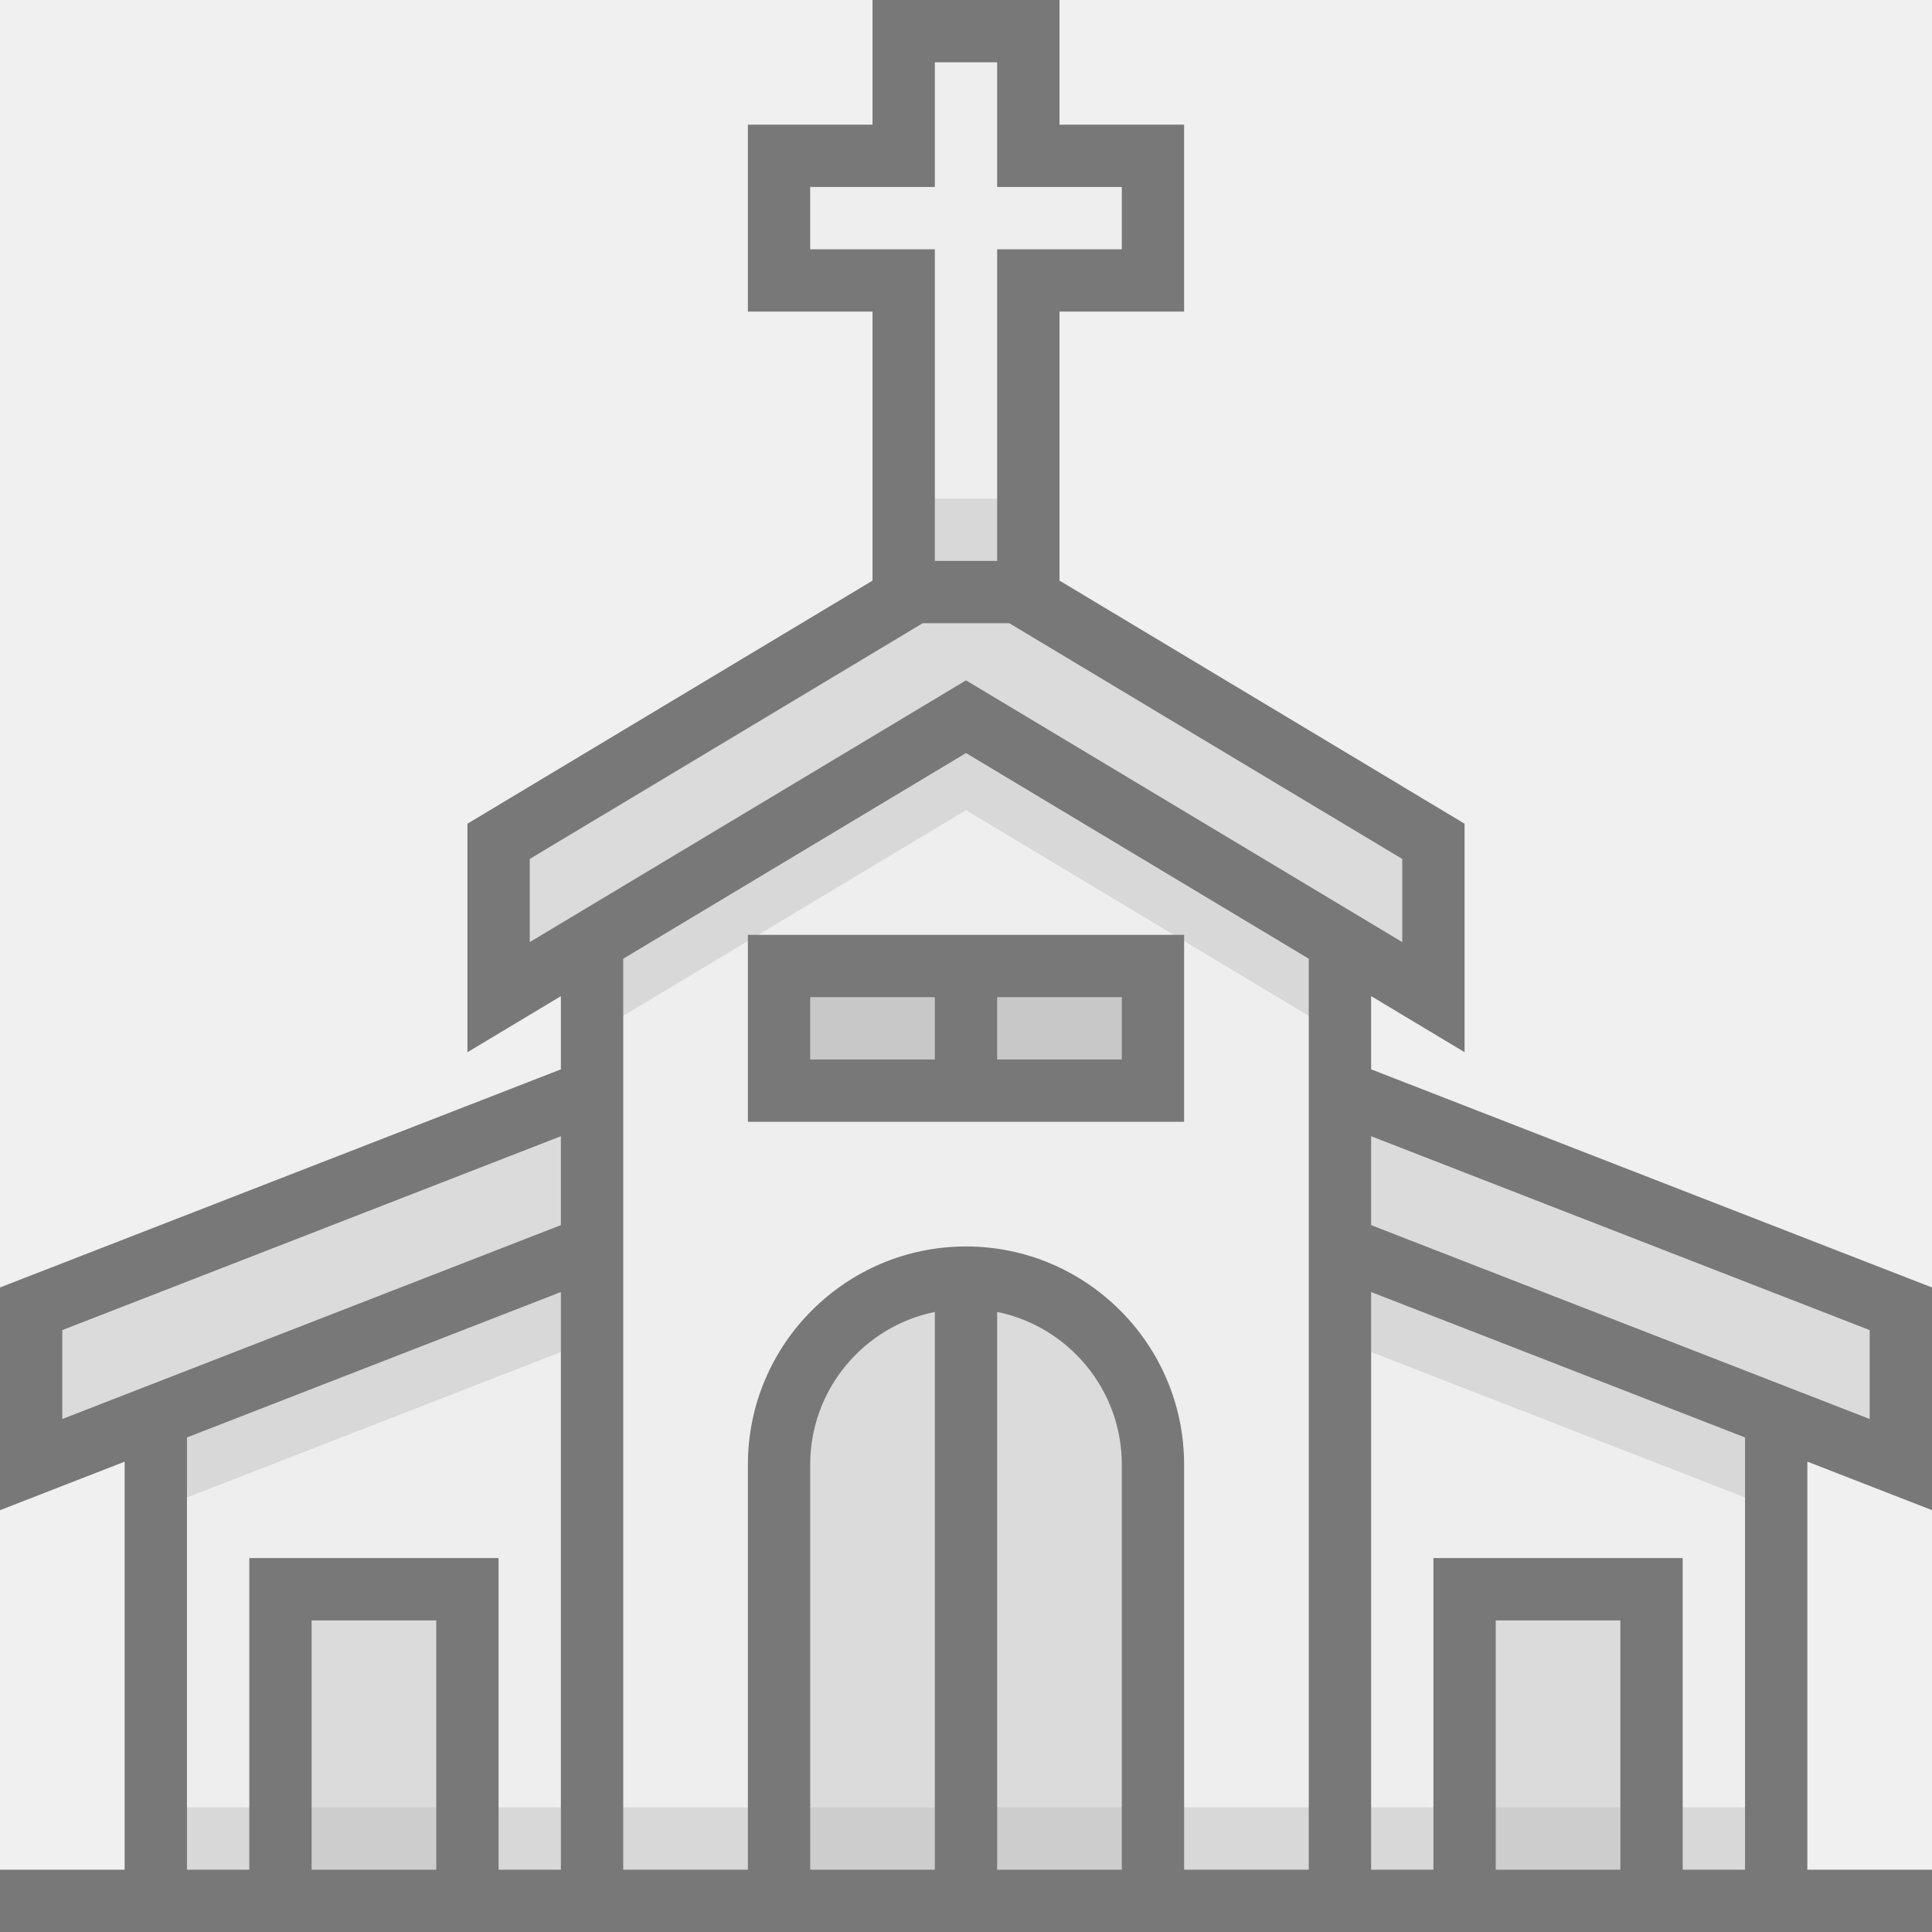
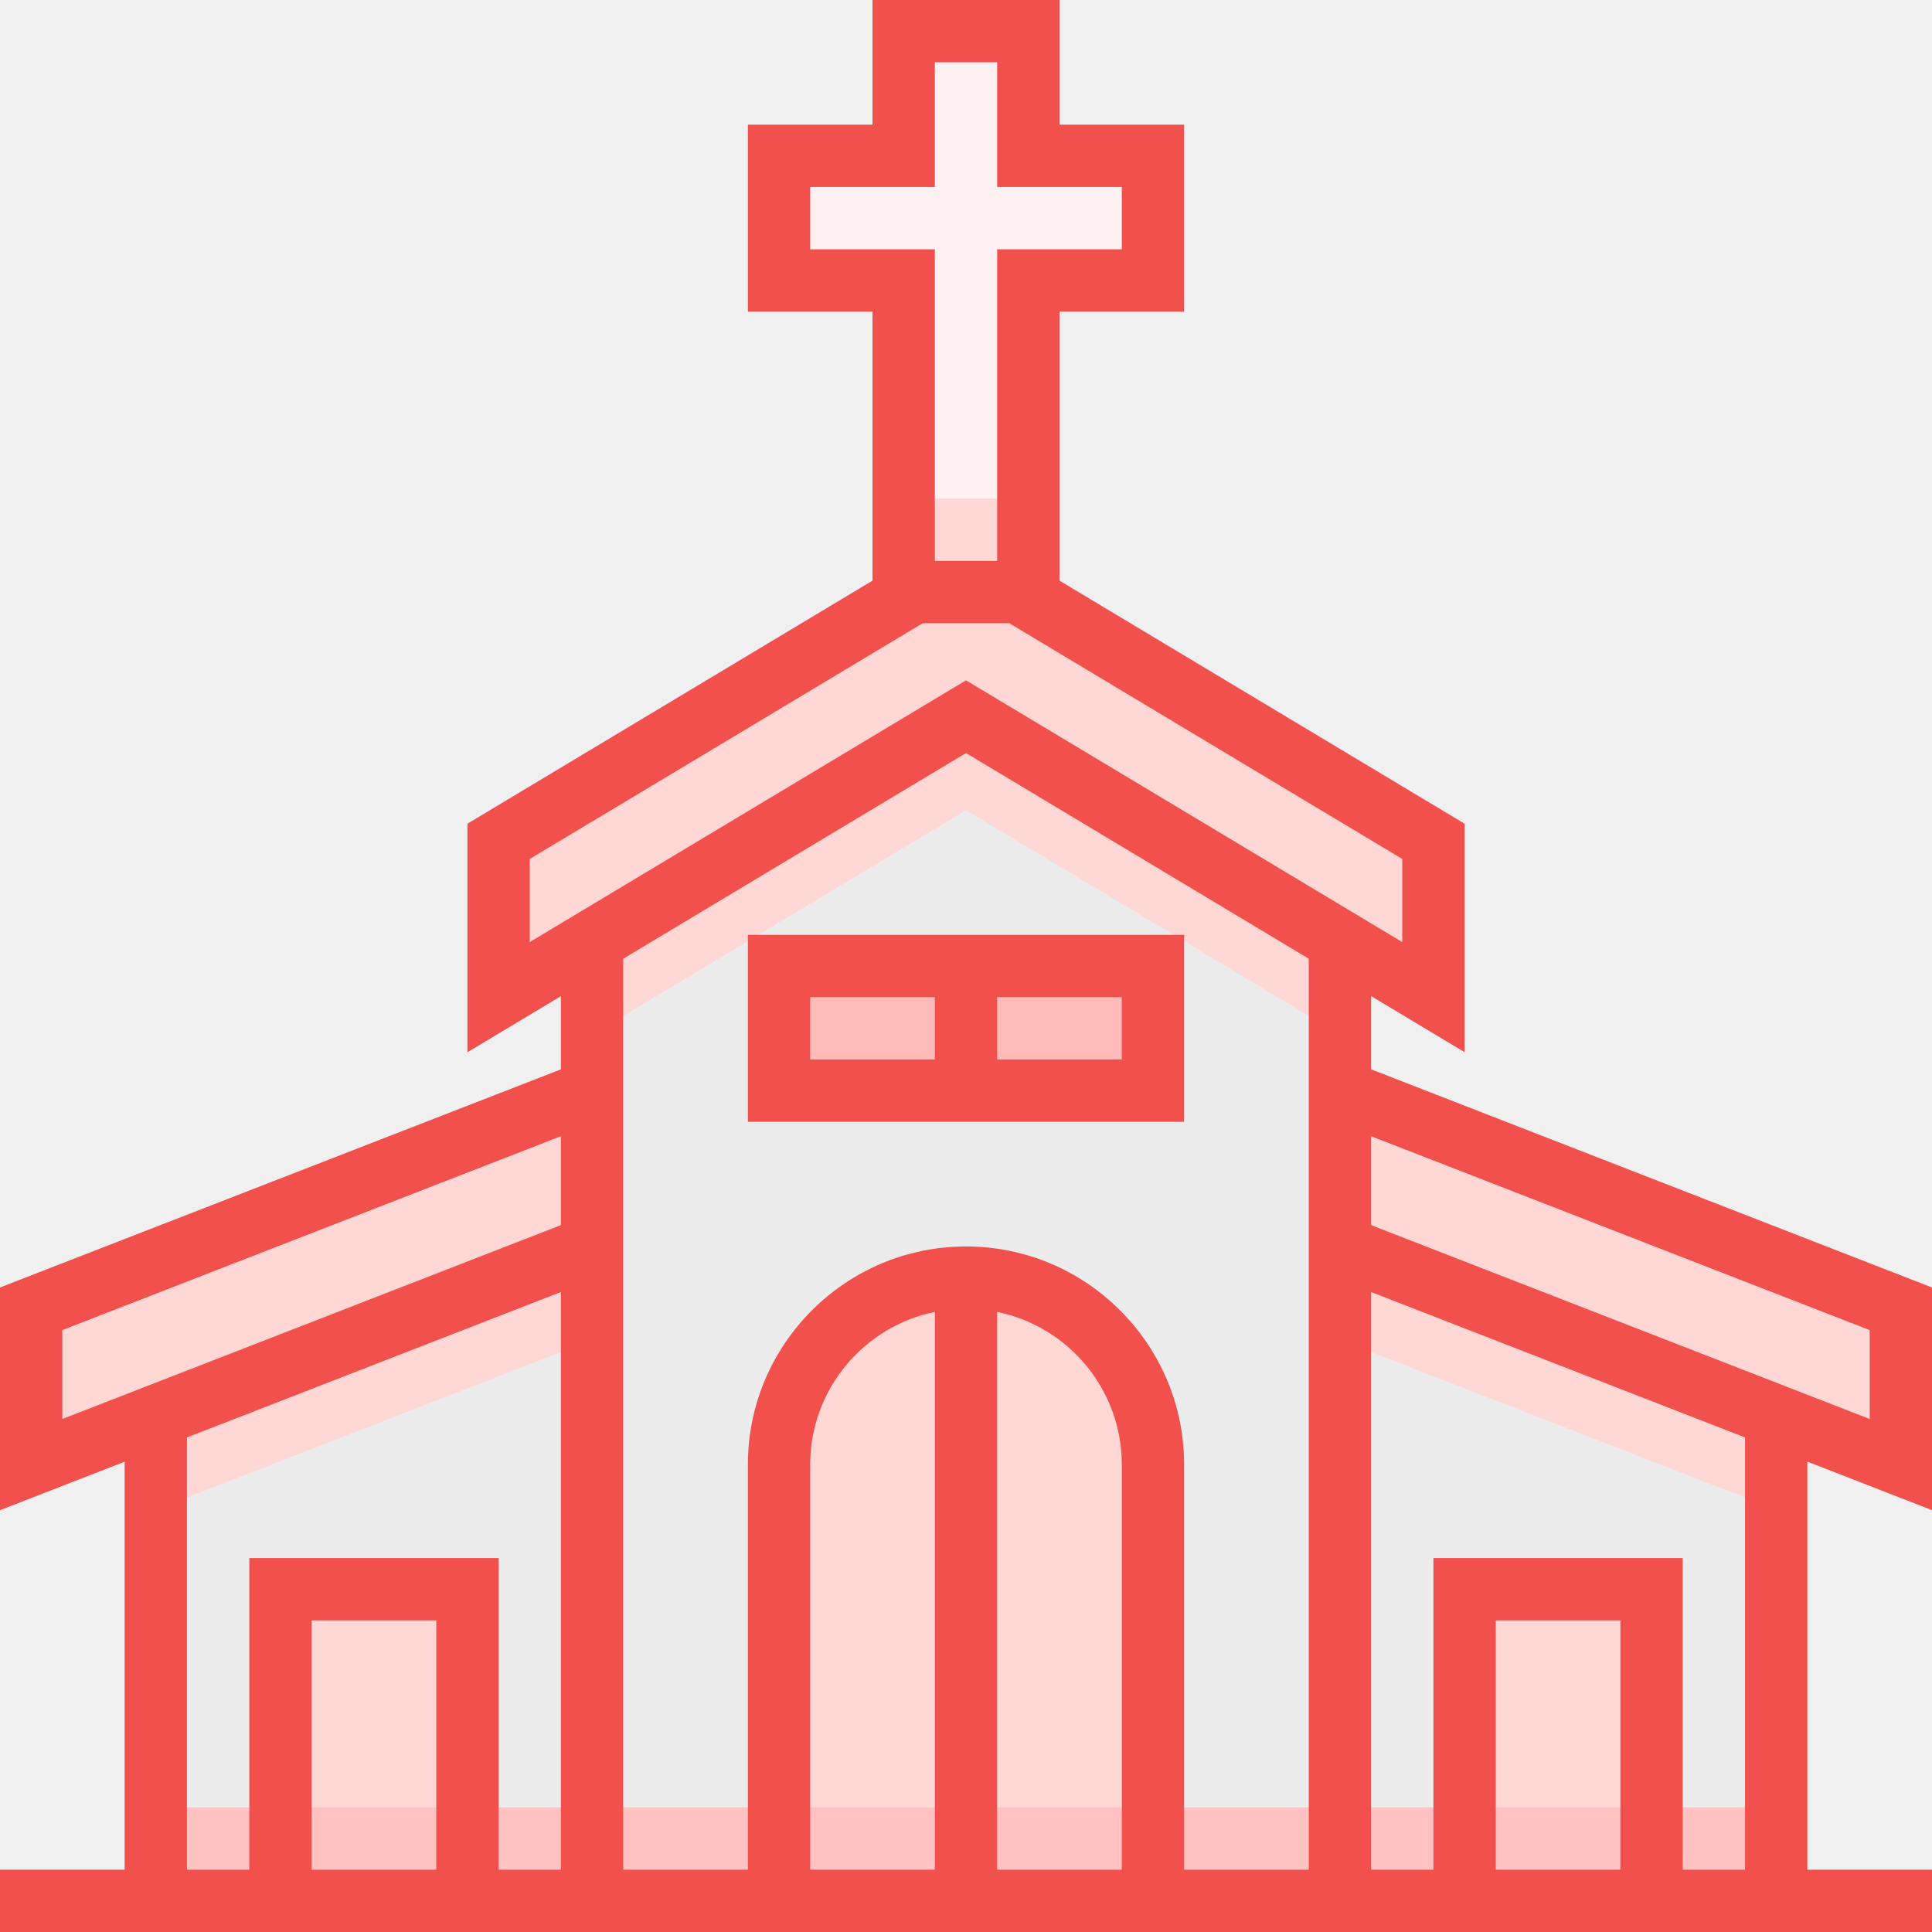
- <svg xmlns="http://www.w3.org/2000/svg" width="48" height="48" viewBox="0 0 48 48" fill="none">
-   <g style="mix-blend-mode:luminosity" opacity="0.5" clip-path="url(#clip0_3_196)">
-     <path d="M44.129 47.226V33.29L24 25.548L3.871 33.29V47.226H44.129Z" fill="#ECECEC" />
-     <path d="M44.129 33.634L33.29 29.419H14.71L3.871 33.634V37.505L14.71 33.29H33.29L44.129 37.505V33.634Z" fill="#B6C1CE" />
-     <path d="M14.71 30.968L0.774 36.387V32.516L14.71 27.097H33.29L47.226 32.516V36.387L33.29 30.968H14.71Z" fill="#92E0C0" />
-     <path d="M33.29 47.226V21.677L24 16.258L14.71 21.677V47.226H33.29Z" fill="#ECECEC" />
-     <path d="M14.71 21.832V25.703L24 20.129L33.29 25.703V21.832L25.291 17.032H22.709L14.71 21.832Z" fill="#B6C1CE" />
-     <path d="M44.129 44.903H3.871V47.226H44.129V44.903Z" fill="#B6C1CE" />
-     <path d="M24 31.742C21.434 31.742 19.355 33.821 19.355 36.387V47.226H28.645V36.387C28.645 33.821 26.566 31.742 24 31.742Z" fill="#EABD8C" />
-     <path d="M28.645 44.903H19.355V47.226H28.645V44.903Z" fill="#D3A06C" />
-     <path d="M41.032 39.484H36.387V47.226H41.032V39.484Z" fill="#EABD8C" />
-     <path d="M11.613 39.484H6.968V47.226H11.613V39.484Z" fill="#EABD8C" />
-     <path d="M41.032 44.903H36.387V47.226H41.032V44.903Z" fill="#D3A06C" />
-     <path d="M11.613 44.903H6.968V47.226H11.613V44.903Z" fill="#D3A06C" />
-     <path d="M28.645 24H19.355V27.097H28.645V24Z" fill="#39C3FC" />
-     <path d="M25.291 14.71H22.709L12.387 20.903V24.774L24 17.806L35.613 24.774V20.903L25.291 14.71Z" fill="#92E0C0" />
-     <path d="M25.548 14.71V6.968H28.645V3.871H25.548V0.774H22.452V3.871H19.355V6.968H22.452V14.71H25.548Z" fill="#ECECEC" />
-     <path d="M25.548 12.387H22.452V14.71H25.548V12.387Z" fill="#B6C1CE" />
-     <path d="M48 37.519V31.987L34.065 26.567V24.748L36.387 26.141V20.464L26.323 14.425V7.742H29.419V3.097H26.323V0H21.677V3.097H18.581V7.742H21.677V14.426L11.613 20.465V26.142L13.935 24.749V26.568L0 31.987V37.52L3.097 36.315V46.452H0V48H48V46.452H44.903V36.314L48 37.519ZM46.452 33.046V35.255L34.065 30.438V28.229L46.452 33.046ZM20.129 6.194V4.645H23.226V1.548H24.774V4.645H27.871V6.194H24.774V13.935H23.226V6.194H20.129ZM13.161 21.341L22.924 15.484H25.076L34.839 21.341V23.406L24 16.903L13.161 23.406V21.341ZM24 18.709L32.516 23.819V46.452H29.419V36.387C29.419 33.399 26.988 30.968 24 30.968C21.012 30.968 18.581 33.399 18.581 36.387V46.452H15.484V23.819L24 18.709ZM23.226 46.452H20.129V36.387C20.129 34.518 21.461 32.954 23.226 32.594V46.452ZM24.774 32.594C26.539 32.954 27.871 34.517 27.871 36.387V46.452H24.774V32.594ZM1.548 33.046L13.935 28.229V30.438L1.548 35.255V33.046ZM4.645 35.713L13.935 32.1V46.452H12.387V38.71H6.194V46.452H4.645V35.713ZM10.839 46.452H7.742V40.258H10.839V46.452ZM40.258 46.452H37.161V40.258H40.258V46.452ZM43.355 46.452H41.806V38.71H35.613V46.452H34.065V32.1L43.355 35.713V46.452Z" fill="black" />
-     <path d="M29.419 23.226H18.581V27.871H29.419V23.226ZM20.129 24.774H23.226V26.323H20.129V24.774ZM27.871 26.323H24.774V24.774H27.871V26.323Z" fill="black" />
+ <svg xmlns="http://www.w3.org/2000/svg" width="100%" height="100%" viewBox="0 0 48 48" version="1.1" xml:space="preserve" style="fill-rule:evenodd;clip-rule:evenodd;stroke-linejoin:round;stroke-miterlimit:2;">
+   <rect id="Artboard1" x="0" y="0" width="48" height="48" style="fill:none;" />
+   <g id="Artboard11">
+     <g>
+       <path d="M44.129,47.226L44.129,33.29L24,25.548L3.871,33.29L3.871,47.226L44.129,47.226Z" style="fill:rgb(236,236,236);fill-rule:nonzero;" />
+       <path d="M44.129,33.634L33.29,29.419L14.71,29.419L3.871,33.634L3.871,37.505L14.71,33.29L33.29,33.29L44.129,37.505L44.129,33.634Z" style="fill:rgb(255,215,212);fill-rule:nonzero;" />
+       <path d="M14.71,30.968L0.774,36.387L0.774,32.516L14.71,27.097L33.29,27.097L47.226,32.516L47.226,36.387L33.29,30.968L14.71,30.968Z" style="fill:rgb(255,215,212);fill-rule:nonzero;" />
+       <path d="M33.29,47.226L33.29,21.677L24,16.258L14.71,21.677L14.71,47.226L33.29,47.226Z" style="fill:rgb(236,236,236);fill-rule:nonzero;" />
+       <path d="M14.71,21.832L14.71,25.703L24,20.129L33.29,25.703L33.29,21.832L25.291,17.032L22.709,17.032L14.71,21.832Z" style="fill:rgb(255,215,212);fill-rule:nonzero;" />
+       <rect x="3.871" y="44.903" width="40.258" height="2.322" style="fill:rgb(255,194,192);fill-rule:nonzero;" />
+       <path d="M24,31.742C21.434,31.742 19.355,33.821 19.355,36.387L19.355,47.226L28.645,47.226L28.645,36.387C28.645,33.821 26.566,31.742 24,31.742Z" style="fill:rgb(255,215,212);fill-rule:nonzero;" />
+       <rect x="19.355" y="44.903" width="9.29" height="2.323" style="fill:rgb(255,194,192);fill-rule:nonzero;" />
+       <rect x="36.387" y="39.484" width="4.645" height="7.742" style="fill:rgb(255,215,212);fill-rule:nonzero;" />
+       <rect x="6.968" y="39.484" width="4.645" height="7.742" style="fill:rgb(255,215,212);fill-rule:nonzero;" />
+       <rect x="36.387" y="44.903" width="4.645" height="2.323" style="fill:rgb(255,194,192);fill-rule:nonzero;" />
+       <rect x="6.968" y="44.903" width="4.645" height="2.323" style="fill:rgb(255,194,192);fill-rule:nonzero;" />
+       <rect x="19.355" y="24" width="9.29" height="3.097" style="fill:rgb(255,187,185);fill-rule:nonzero;" />
+       <path d="M25.291,14.71L22.709,14.71L12.387,20.903L12.387,24.774L24,17.806L35.613,24.774L35.613,20.903L25.291,14.71Z" style="fill:rgb(255,215,212);fill-rule:nonzero;" />
+       <path d="M25.548,14.71L25.548,6.968L28.645,6.968L28.645,3.871L25.548,3.871L25.548,0.774L22.452,0.774L22.452,3.871L19.355,3.871L19.355,6.968L22.452,6.968L22.452,14.71L25.548,14.71Z" style="fill:rgb(255,241,241);fill-rule:nonzero;" />
+       <rect x="22.452" y="12.387" width="3.097" height="2.323" style="fill:rgb(255,215,212);fill-rule:nonzero;" />
+       <path d="M29.419,23.226L18.581,23.226L18.581,27.871L29.419,27.871L29.419,23.226ZM20.129,24.774L23.226,24.774L23.226,26.323L20.129,26.323L20.129,24.774ZM27.871,26.323L24.774,26.323L24.774,24.774L27.871,24.774L27.871,26.323Z" style="fill:rgb(242,80,76);fill-rule:nonzero;" />
+       <path d="M48,37.519L48,31.987L34.065,26.567L34.065,24.748L36.387,26.141L36.387,20.464L26.323,14.426L26.323,7.742L29.419,7.742L29.419,3.097L26.323,3.097L26.323,0L21.677,0L21.677,3.097L18.581,3.097L18.581,7.742L21.677,7.742L21.677,14.426L11.613,20.465L11.613,26.142L13.935,24.749L13.935,26.568L0,31.987L0,37.52L3.097,36.315L3.097,46.452L0,46.452L0,48L48,48L48,46.452L44.903,46.452L44.903,36.314L48,37.519ZM46.452,33.046L46.452,35.255L34.065,30.438L34.065,28.229L46.452,33.046ZM20.129,6.194L20.129,4.645L23.226,4.645L23.226,1.548L24.774,1.548L24.774,4.645L27.871,4.645L27.871,6.194L24.774,6.194L24.774,13.935L23.226,13.935L23.226,6.194L20.129,6.194ZM13.161,21.341L22.924,15.484L25.076,15.484L34.839,21.341L34.839,23.406L24,16.903L13.161,23.406L13.161,21.341ZM24,18.709L32.516,23.819L32.516,46.452L29.419,46.452L29.419,36.387C29.419,33.399 26.988,30.968 24,30.968C21.012,30.968 18.581,33.399 18.581,36.387L18.581,46.452L15.484,46.452L15.484,23.819L24,18.709ZM23.226,46.452L20.129,46.452L20.129,36.387C20.129,34.518 21.461,32.954 23.226,32.594L23.226,46.452ZM24.774,32.594C26.539,32.954 27.871,34.517 27.871,36.387L27.871,46.452L24.774,46.452L24.774,32.594ZM1.548,33.046L13.935,28.229L13.935,30.438L1.548,35.255L1.548,33.046ZM4.645,35.713L13.935,32.1L13.935,46.452L12.387,46.452L12.387,38.71L6.194,38.71L6.194,46.452L4.645,46.452L4.645,35.713ZM10.839,46.452L7.742,46.452L7.742,40.258L10.839,40.258L10.839,46.452ZM40.258,46.452L37.161,46.452L37.161,40.258L40.258,40.258L40.258,46.452ZM43.355,46.452L41.806,46.452L41.806,38.71L35.613,38.71L35.613,46.452L34.065,46.452L34.065,32.1L43.355,35.713L43.355,46.452Z" style="fill:rgb(242,80,76);fill-rule:nonzero;" />
+     </g>
  </g>
-   <defs>
-     <clipPath id="clip0_3_196">
-       <rect width="48" height="48" fill="white" />
-     </clipPath>
-   </defs>
</svg>
